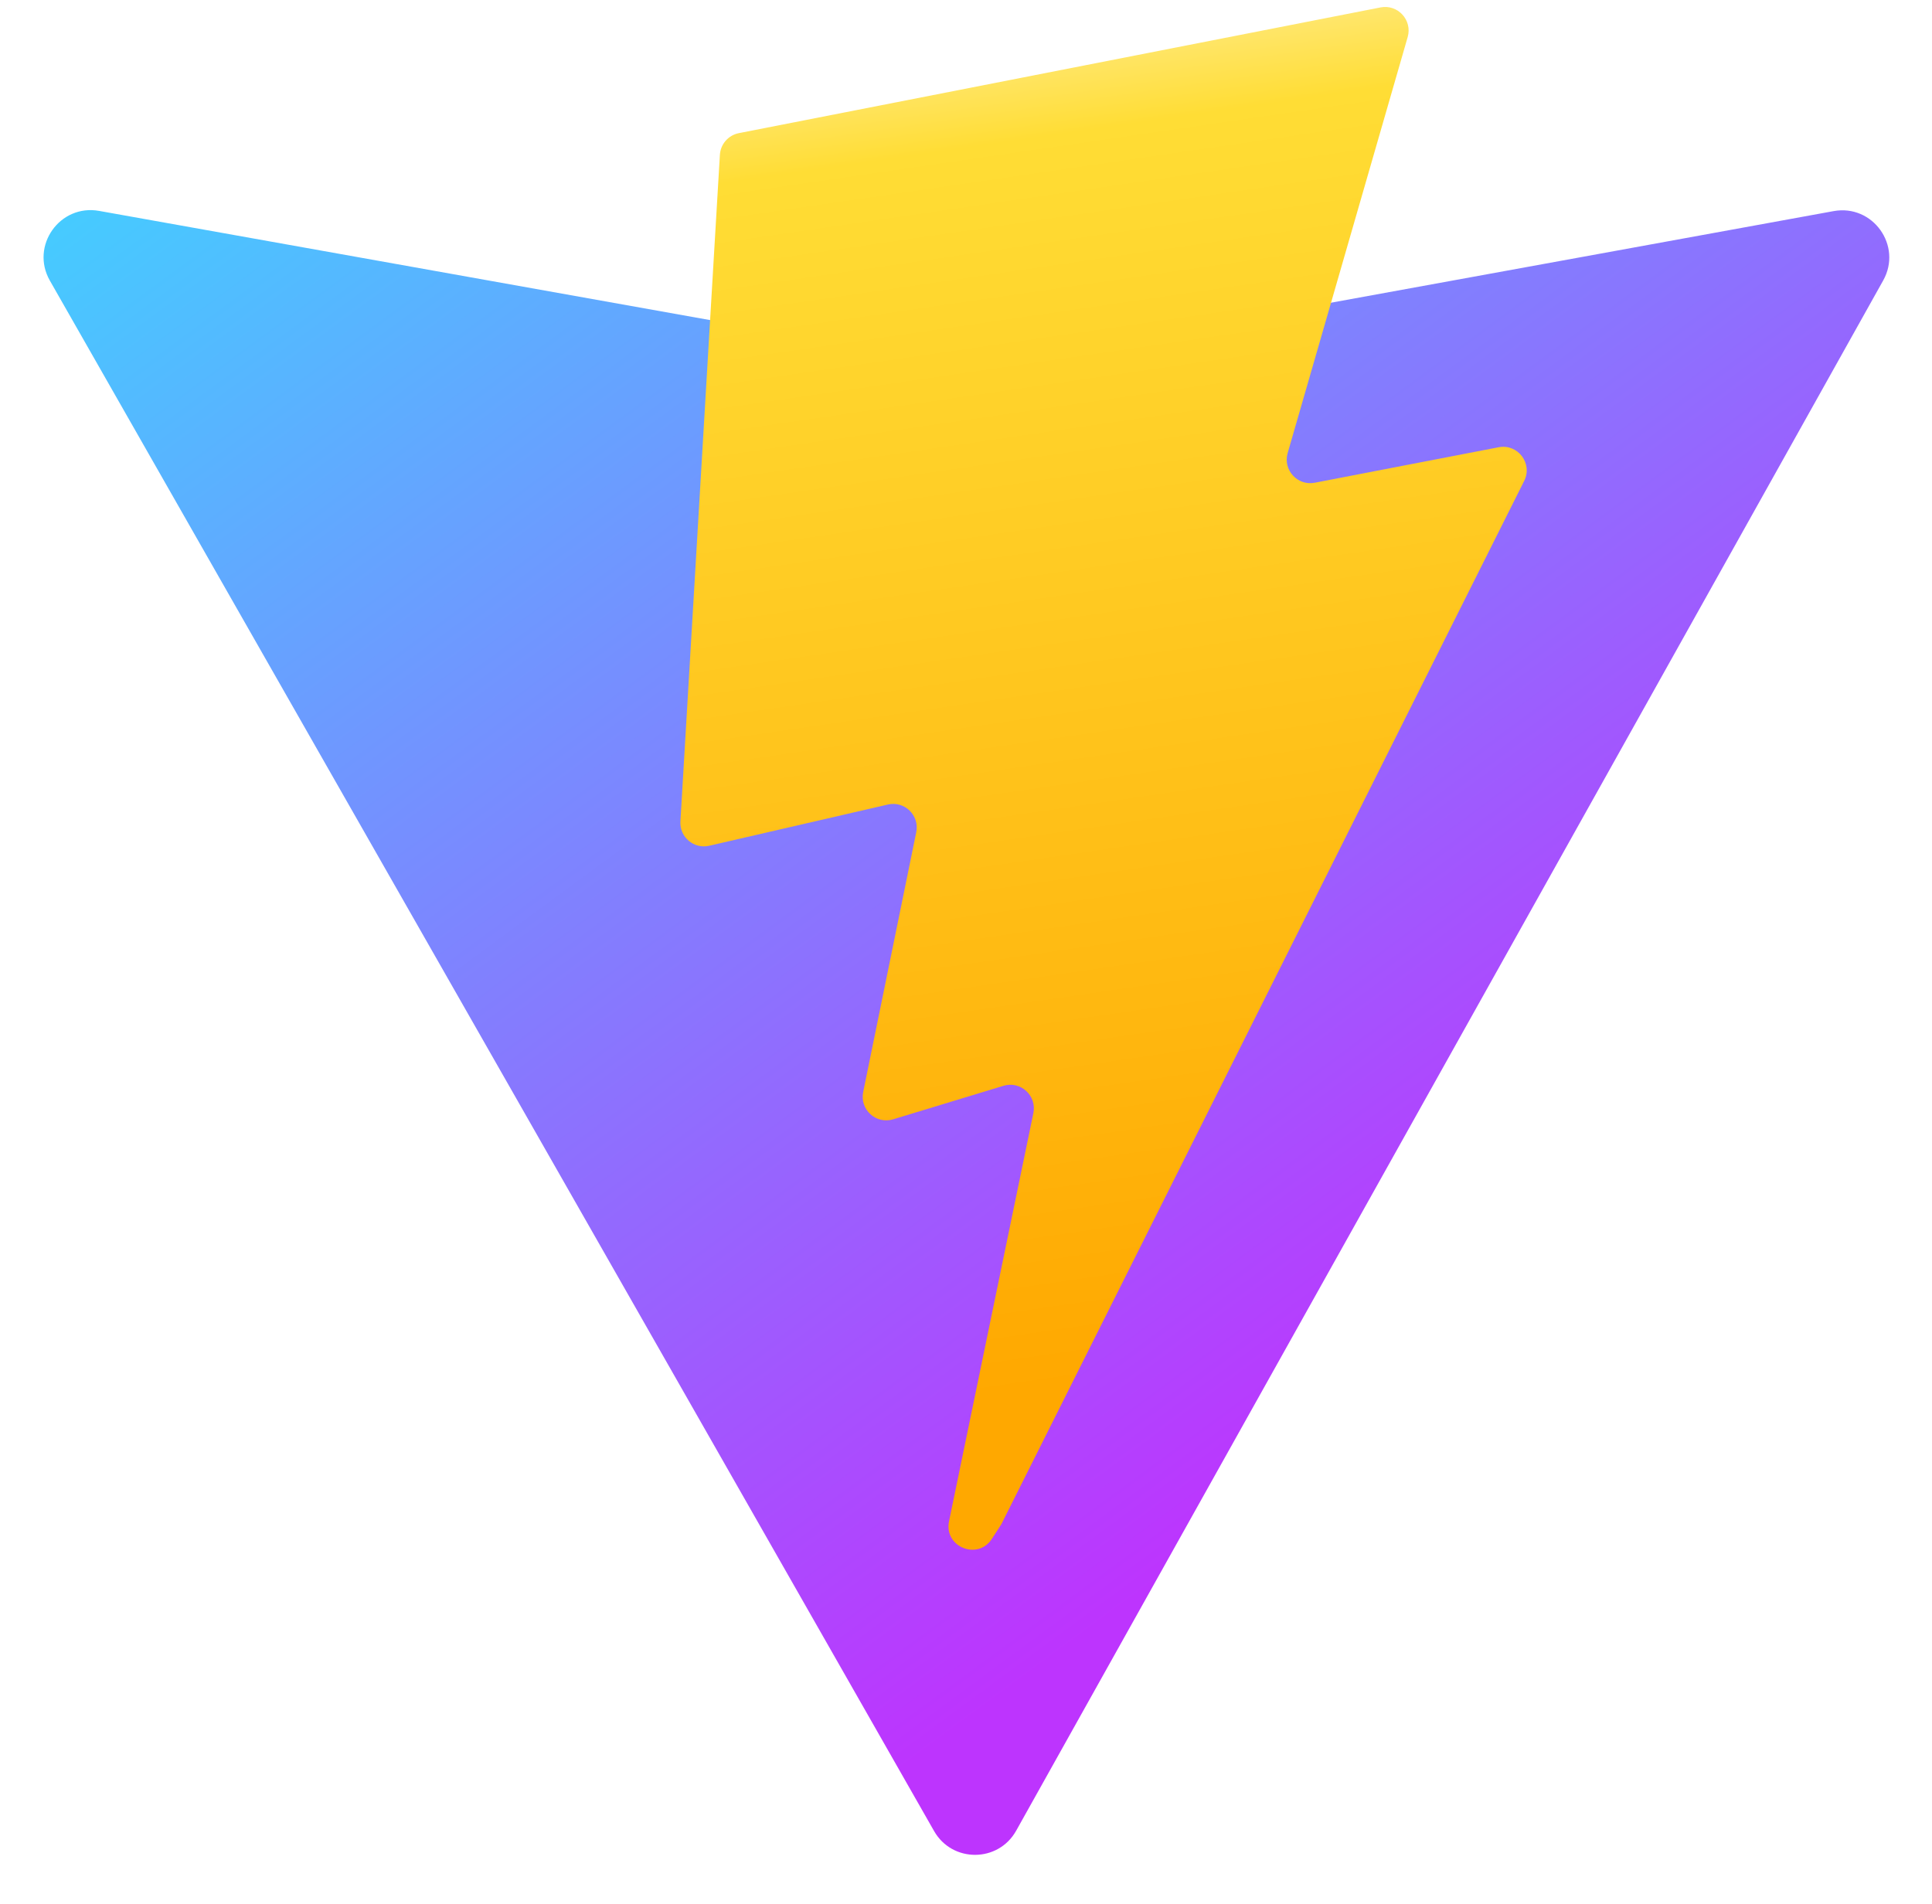
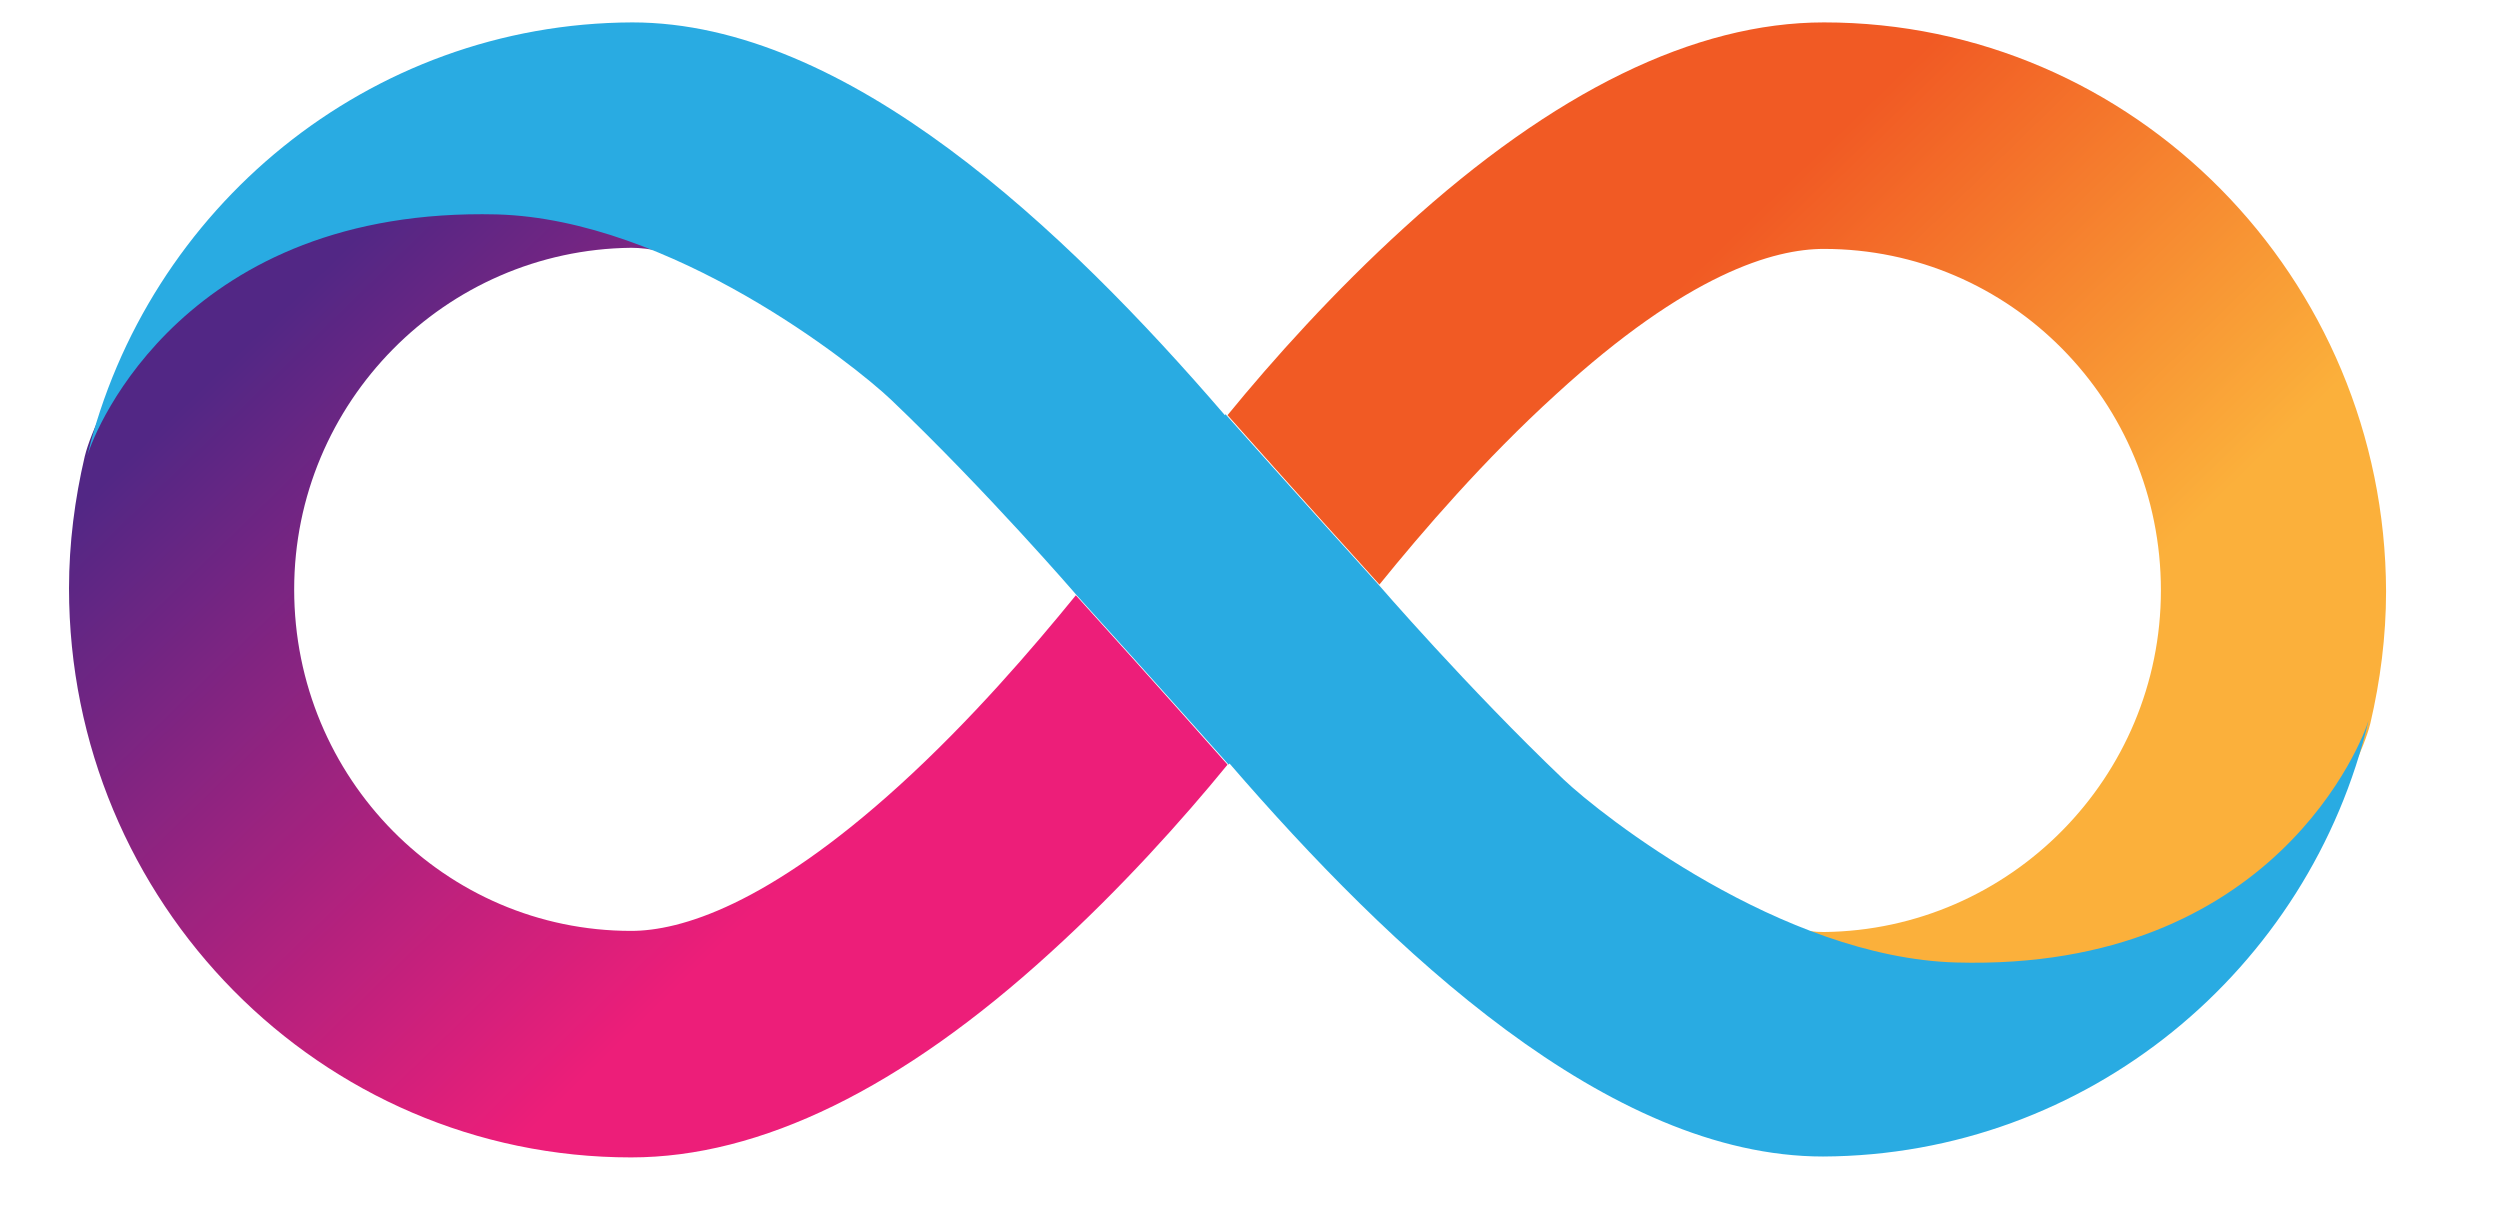
- <svg xmlns="http://www.w3.org/2000/svg" width="410" height="404" viewBox="0 0 410 404" fill="none">
-   <path d="M399.641 59.525L215.643 388.545C211.844 395.338 202.084 395.378 198.228 388.618L10.582 59.556C6.381 52.19 12.68 43.267 21.028 44.759L205.223 77.682C206.398 77.892 207.601 77.89 208.776 77.676L389.119 44.806C397.439 43.289 403.768 52.143 399.641 59.525Z" fill="url(#paint0_linear)" />
-   <path d="M292.965 1.574L156.801 28.255C154.563 28.694 152.906 30.59 152.771 32.866L144.395 174.33C144.198 177.662 147.258 180.248 150.51 179.498L188.42 170.749C191.967 169.931 195.172 173.055 194.443 176.622L183.18 231.775C182.422 235.487 185.907 238.661 189.532 237.56L212.947 230.446C216.577 229.344 220.065 232.527 219.297 236.242L201.398 322.875C200.278 328.294 207.486 331.249 210.492 326.603L212.5 323.5L323.454 102.072C325.312 98.365 322.108 94.137 318.036 94.923L279.014 102.454C275.347 103.161 272.227 99.746 273.262 96.158L298.731 7.867C299.767 4.273 296.636 0.855 292.965 1.574Z" fill="url(#paint1_linear)" />
-   <defs>
-     <linearGradient id="paint0_linear" x1="6" y1="33" x2="235" y2="344" gradientUnits="userSpaceOnUse">
-       <stop stop-color="#41D1FF" />
-       <stop offset="1" stop-color="#BD34FE" />
+ <svg xmlns="http://www.w3.org/2000/svg" xmlns:xlink="http://www.w3.org/1999/xlink" version="1.1" preserveAspectRatio="xMidYMid meet" viewBox="-1 -1 107.425 54.66" width="103.42" height="50.66" class="inline h-8 w-8 ml-1" data-v-45c16e28="" data-v-5e337368="">
+   <defs data-v-45c16e28="">
+     <path d="M59.62 9.14C56.48 11.99 53.72 15.07 51.71 17.53C51.71 17.53 54.95 21.18 58.49 25.09C60.41 22.72 63.17 19.51 66.36 16.61C72.26 11.2 76.1 10.11 78.33 10.11C86.64 10.11 93.37 16.92 93.37 25.35C93.37 33.7 86.64 40.51 78.33 40.6C77.94 40.6 77.46 40.55 76.89 40.42C79.29 41.52 81.92 42.31 84.37 42.31C99.58 42.31 102.55 32.03 102.72 31.28C103.16 29.39 103.42 27.42 103.42 25.4C103.38 11.38 92.15 0 78.33 0C72.56 0 66.27 3.08 59.62 9.14Z" id="a2oTCciHwU" data-v-45c16e28="" />
+     <linearGradient id="gradientc2rIvyDhN" gradientUnits="userSpaceOnUse" x1="65.17" y1="3.67" x2="99.9" y2="39.44" data-v-45c16e28="">
+       <stop offset="21%" data-v-45c16e28="" style="stop-color: rgb(241, 90, 36); stop-opacity: 1;" />
+       <stop offset="68.41%" data-v-45c16e28="" style="stop-color: rgb(251, 176, 59); stop-opacity: 1;" />
    </linearGradient>
-     <linearGradient id="paint1_linear" x1="194.651" y1="8.818" x2="236.076" y2="292.989" gradientUnits="userSpaceOnUse">
-       <stop stop-color="#FFEA83" />
-       <stop offset="0.083" stop-color="#FFDD35" />
-       <stop offset="1" stop-color="#FFA800" />
+     <path d="M43.8 41.52C46.95 38.66 49.7 35.59 51.71 33.13C51.71 33.13 48.48 29.48 44.94 25.57C43.01 27.94 40.26 31.15 37.07 34.05C31.17 39.41 27.28 40.55 25.09 40.55C16.79 40.55 10.05 33.74 10.05 25.31C10.05 16.96 16.79 10.15 25.09 10.06C25.48 10.06 25.97 10.11 26.53 10.24C24.13 9.14 21.51 8.35 19.06 8.35C3.85 8.35 0.87 18.63 0.7 19.38C0.26 21.27 0 23.24 0 25.26C0 39.28 11.23 50.66 25.09 50.66C30.86 50.66 37.16 47.58 43.8 41.52Z" id="aFWcwFIax" data-v-45c16e28="" />
+     <linearGradient id="gradientaIMror5Zz" gradientUnits="userSpaceOnUse" x1="38.22" y1="46.97" x2="3.5" y2="11.2" data-v-45c16e28="">
+       <stop offset="21%" data-v-45c16e28="" style="stop-color: rgb(237, 30, 121); stop-opacity: 1;" />
+       <stop offset="89.29%" data-v-45c16e28="" style="stop-color: rgb(82, 39, 133); stop-opacity: 1;" />
    </linearGradient>
+     <path d="M19.1 8.57C5.24 8.23 1.16 18.1 0.81 19.37C3.47 8.3 13.37 0.04 25.14 0C34.73 0 44.43 9.21 51.59 17.53C51.6 17.51 51.61 17.5 51.62 17.49C51.62 17.49 54.86 21.13 58.4 25.04C58.4 25.04 62.42 29.7 66.71 33.79C68.37 35.37 76.45 41.74 84.23 41.96C98.49 42.36 102.42 31.94 102.64 31.15C100.02 42.27 90.09 50.57 78.29 50.62C68.69 50.62 58.99 41.4 51.8 33.08C51.78 33.1 51.77 33.11 51.76 33.13C51.76 33.13 48.52 29.48 44.98 25.57C44.98 25.57 40.96 20.91 36.68 16.83C35.01 15.25 26.88 8.79 19.1 8.57ZM0.81 19.37C0.8 19.4 0.79 19.43 0.79 19.46C0.79 19.44 0.8 19.41 0.81 19.37Z" id="e1RZG6bOc" data-v-45c16e28="" />
  </defs>
+   <g data-v-45c16e28="">
+     <g data-v-45c16e28="">
+       <use xlink:href="#a2oTCciHwU" opacity="1" fill="url(#gradientc2rIvyDhN)" data-v-45c16e28="" />
+       <g data-v-45c16e28="">
+         <use xlink:href="#a2oTCciHwU" opacity="1" fill-opacity="0" stroke="#000000" stroke-width="1" stroke-opacity="0" data-v-45c16e28="" />
+       </g>
+     </g>
+     <g data-v-45c16e28="">
+       <use xlink:href="#aFWcwFIax" opacity="1" fill="url(#gradientaIMror5Zz)" data-v-45c16e28="" />
+       <g data-v-45c16e28="">
+         <use xlink:href="#aFWcwFIax" opacity="1" fill-opacity="0" stroke="#000000" stroke-width="1" stroke-opacity="0" data-v-45c16e28="" />
+       </g>
+     </g>
+     <g data-v-45c16e28="">
+       <use xlink:href="#e1RZG6bOc" opacity="1" fill="#29abe2" fill-opacity="1" data-v-45c16e28="" />
+       <g data-v-45c16e28="">
+         <use xlink:href="#e1RZG6bOc" opacity="1" fill-opacity="0" stroke="#000000" stroke-width="1" stroke-opacity="0" data-v-45c16e28="" />
+       </g>
+     </g>
+   </g>
</svg>
